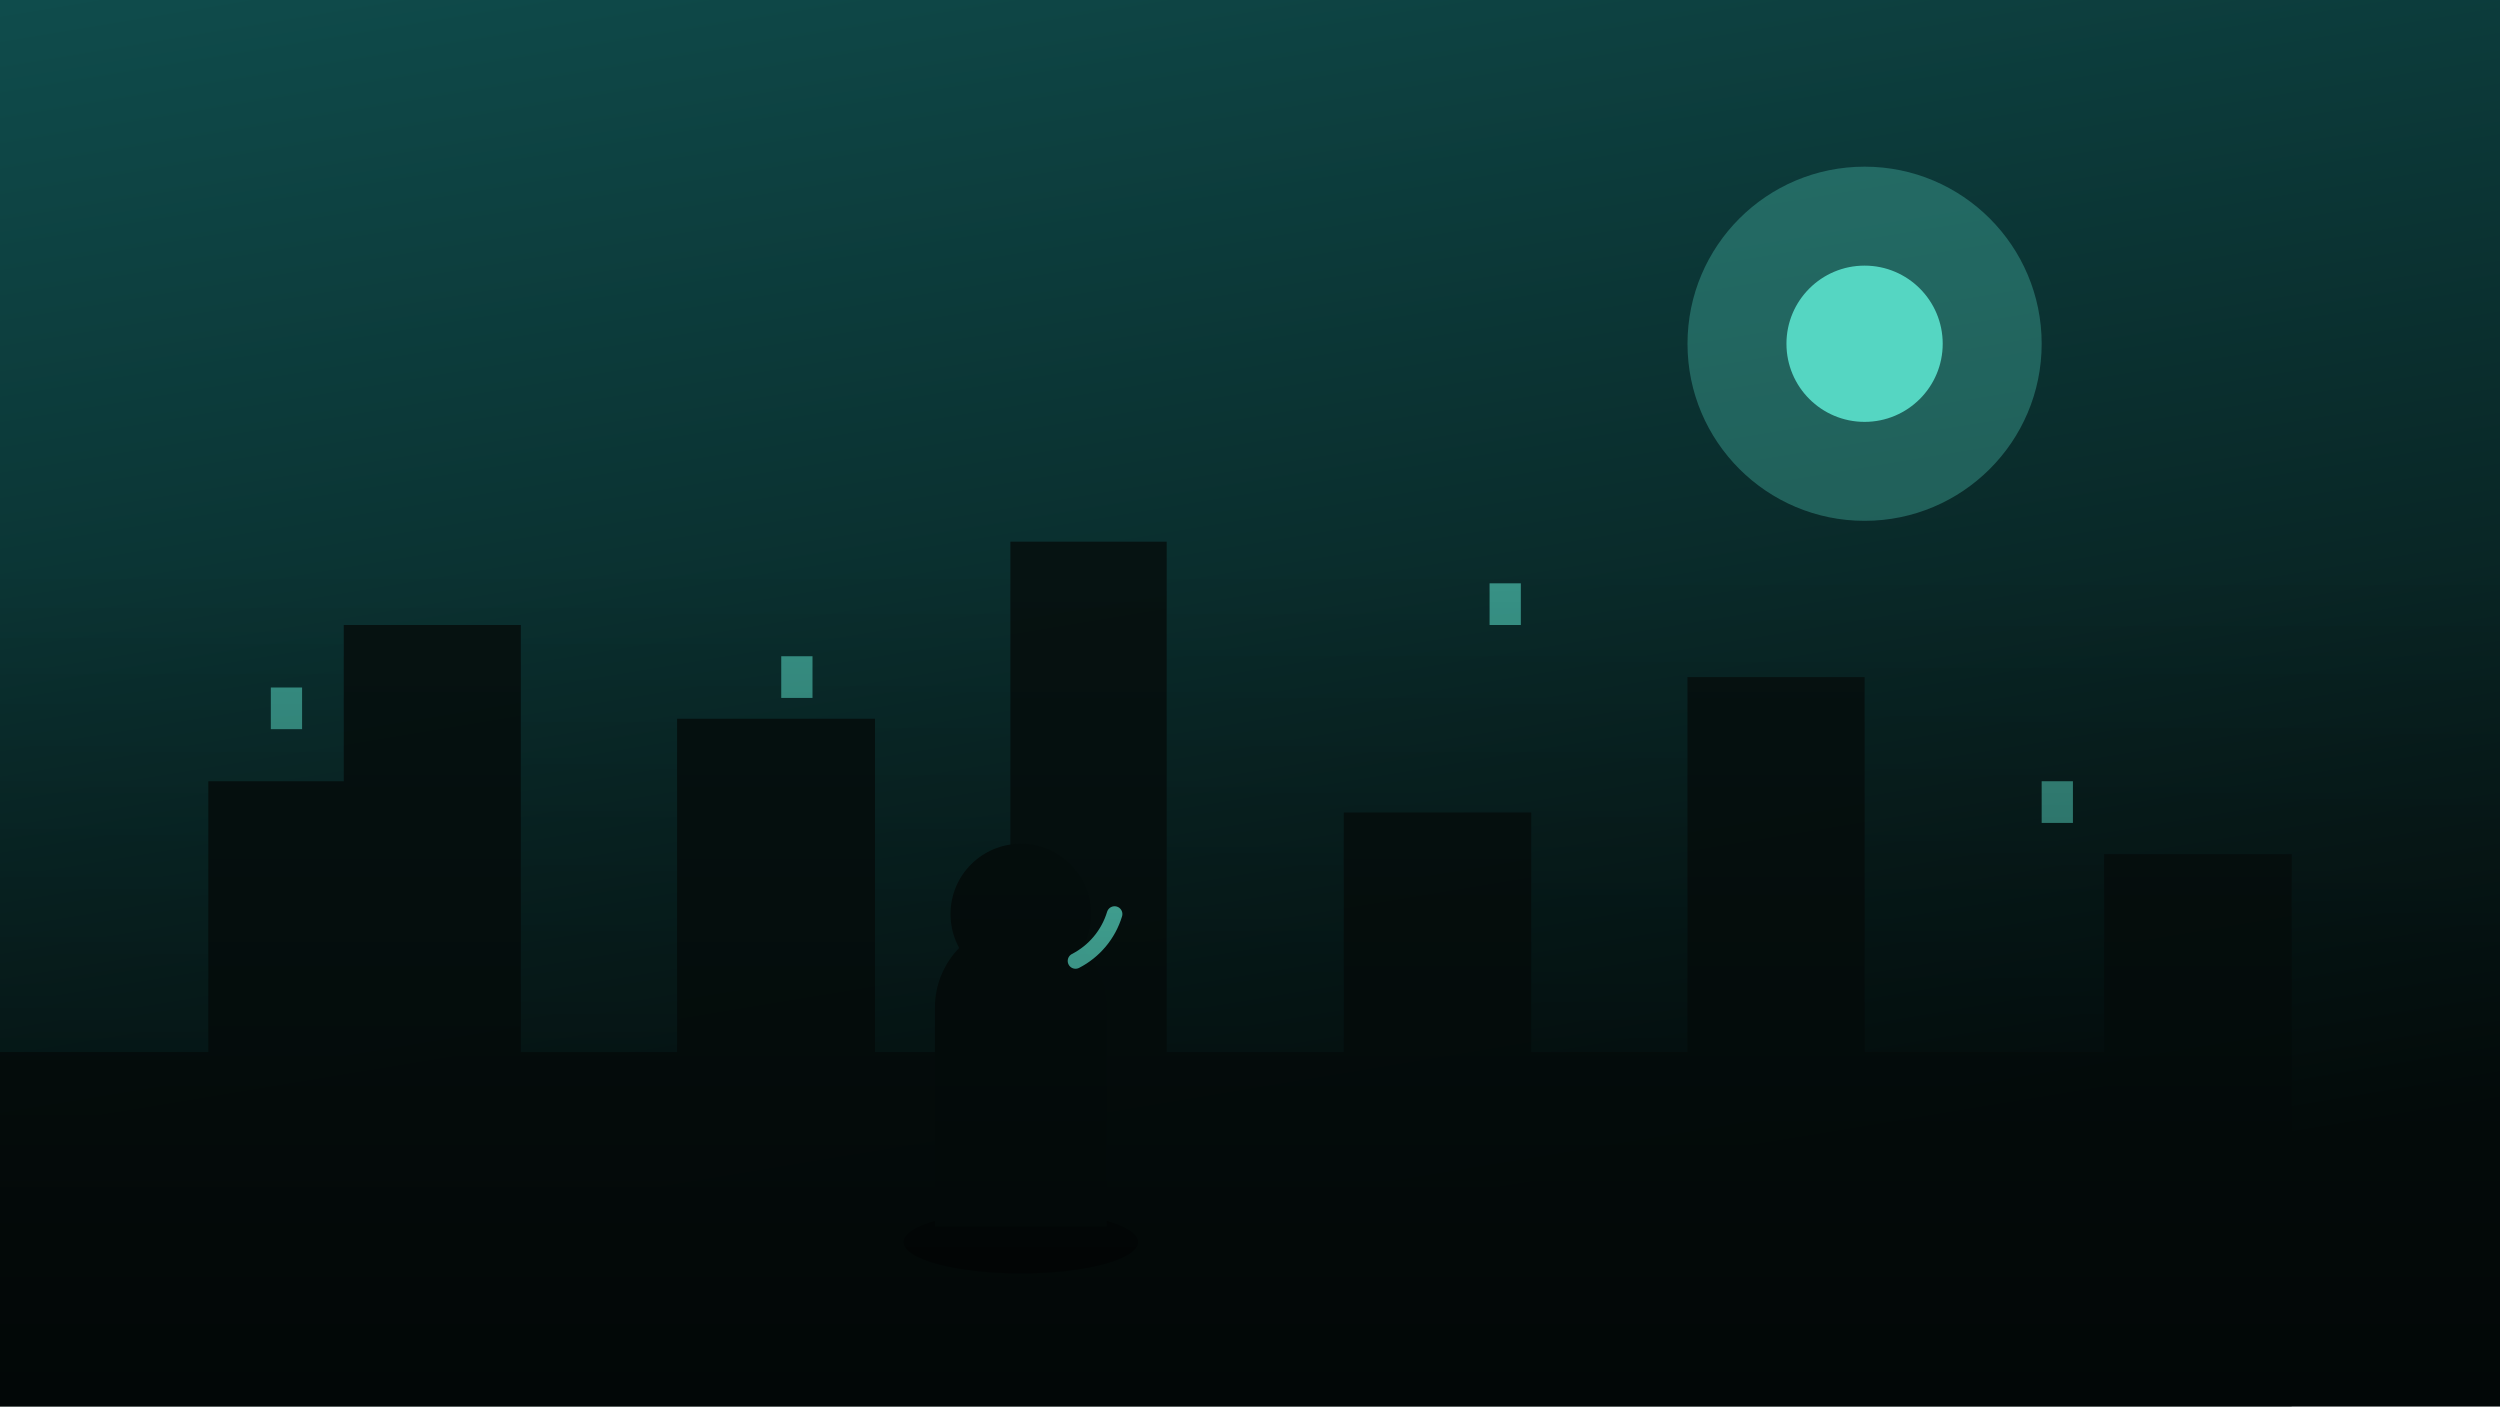
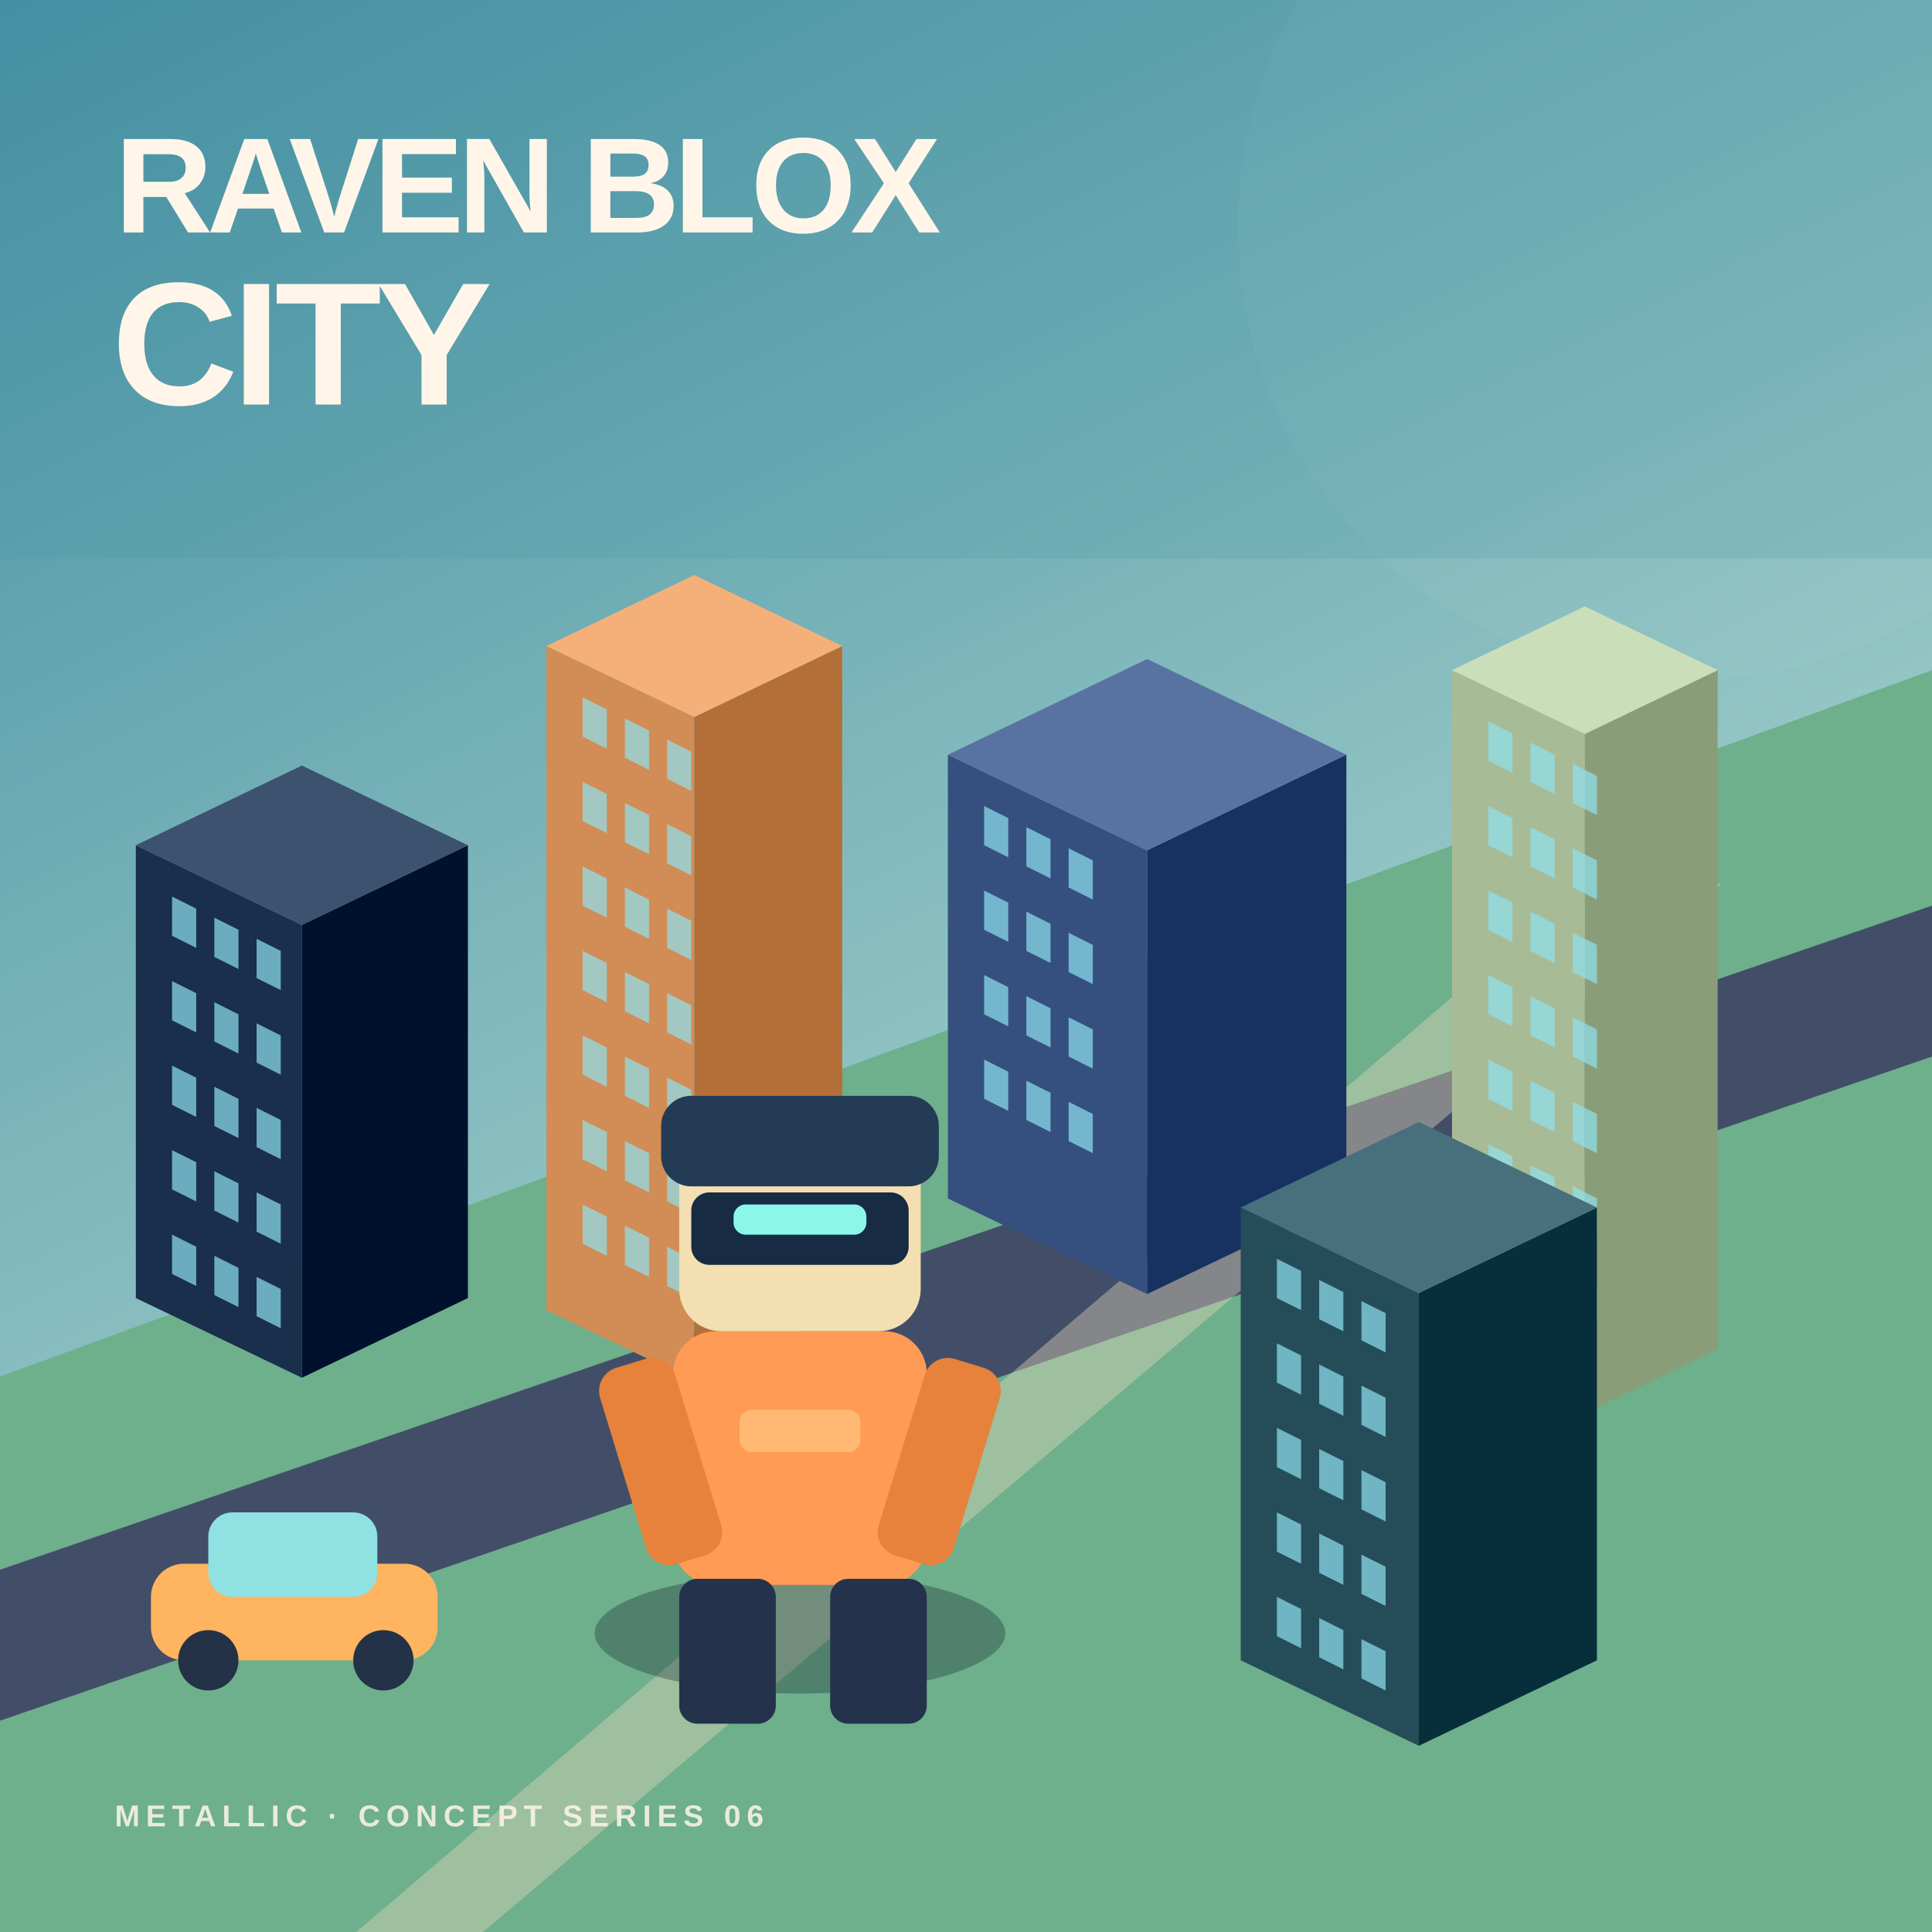
- <svg xmlns="http://www.w3.org/2000/svg" aria-hidden="true" class="poster-art" preserveAspectRatio="xMidYMid slice" viewBox="0 0 480 270">
+ <svg xmlns="http://www.w3.org/2000/svg" viewBox="0 0 640 640" width="640" height="640">
  <defs>
-     <linearGradient id="skp6__6_top-rated" x1="0" x2="0.3" y1="0" y2="1">
-       <stop offset="0" stop-color="#0f4c4c" />
-       <stop offset="1" stop-color="#05100f" />
+     <linearGradient id="sky" x2=".5" y2="1">
+       <stop stop-color="#438fa2" />
+       <stop offset="1" stop-color="#badfd5" />
    </linearGradient>
-     <radialGradient id="glp6__6_top-rated">
-       <stop offset="0" stop-color="#5eead4" stop-opacity="0.85" />
-       <stop offset="1" stop-color="#5eead4" stop-opacity="0" />
+     <radialGradient id="portal">
+       <stop stop-color="#ffd1fb" />
+       <stop offset=".5" stop-color="#b08cf7" />
+       <stop offset="1" stop-color="#6052b1" />
    </radialGradient>
-     <linearGradient id="vgp6__6_top-rated" x1="0" x2="0" y1="0" y2="1">
-       <stop offset="0.4" stop-color="#000" stop-opacity="0" />
-       <stop offset="1" stop-color="#000" stop-opacity="0.55" />
-     </linearGradient>
  </defs>
-   <rect fill="url(#skp6__6_top-rated)" height="270" width="480" />
-   <circle cx="358" cy="66" fill="#5eead4" opacity="0.28" r="34" />
-   <circle cx="358" cy="66" fill="#5eead4" opacity="0.85" r="15" />
-   <path d="M0 202h40v-52h26v-30h34v82h30v-64h38v64h26v-98h30v98h34v-46h36v46h30v-72h34v72h46v-38h36v110H0z" fill="#05100f" opacity="0.92" />
-   <g fill="#5eead4" opacity="0.55">
-     <rect height="8" width="6" x="52" y="132" />
-     <rect height="8" width="6" x="150" y="126" />
-     <rect height="8" width="6" x="286" y="112" />
-     <rect height="8" width="6" x="392" y="150" />
+   <rect width="640" height="640" fill="url(#sky)" />
+   <circle cx="560" cy="75" r="150" fill="#ffffff" opacity=".035" />
+   <polygon points="0,456 640,222 640,640 0,640" fill="#6eaf8c" />
+   <polygon points="0,520 640,300 640,350 0,570" fill="#424e67" />
+   <polygon points="160,640 118,640 540,280 570,293" fill="#e5dabb" opacity=".4" />
+   <polygon points="45,280 100,306.4 100,456.4 45,430" fill="#192f4b" />
+   <polygon points="100,306.4 155,280 155,430 100,456.4" fill="#00112d" />
+   <polygon points="100,253.6 155,280 100,306.4 45,280" fill="#3c526e" />
+   <polygon points="57,297 65,301 65,314 57,310" fill="#8ee1ef" opacity=".7" />
+   <polygon points="71,304 79,308 79,321 71,317" fill="#8ee1ef" opacity=".7" />
+   <polygon points="85,311 93,315 93,328 85,324" fill="#8ee1ef" opacity=".7" />
+   <polygon points="57,325 65,329 65,342 57,338" fill="#8ee1ef" opacity=".7" />
+   <polygon points="71,332 79,336 79,349 71,345" fill="#8ee1ef" opacity=".7" />
+   <polygon points="85,339 93,343 93,356 85,352" fill="#8ee1ef" opacity=".7" />
+   <polygon points="57,353 65,357 65,370 57,366" fill="#8ee1ef" opacity=".7" />
+   <polygon points="71,360 79,364 79,377 71,373" fill="#8ee1ef" opacity=".7" />
+   <polygon points="85,367 93,371 93,384 85,380" fill="#8ee1ef" opacity=".7" />
+   <polygon points="57,381 65,385 65,398 57,394" fill="#8ee1ef" opacity=".7" />
+   <polygon points="71,388 79,392 79,405 71,401" fill="#8ee1ef" opacity=".7" />
+   <polygon points="85,395 93,399 93,412 85,408" fill="#8ee1ef" opacity=".7" />
+   <polygon points="57,409 65,413 65,426 57,422" fill="#8ee1ef" opacity=".7" />
+   <polygon points="71,416 79,420 79,433 71,429" fill="#8ee1ef" opacity=".7" />
+   <polygon points="85,423 93,427 93,440 85,436" fill="#8ee1ef" opacity=".7" />
+   <polygon points="181,214 230,237.52 230,457.52 181,434" fill="#d18d55" />
+   <polygon points="230,237.52 279,214 279,434 230,457.52" fill="#b36f37" />
+   <polygon points="230,190.48 279,214 230,237.52 181,214" fill="#f4b078" />
+   <polygon points="193,231 201,235 201,248 193,244" fill="#8ee1ef" opacity=".7" />
+   <polygon points="207,238 215,242 215,255 207,251" fill="#8ee1ef" opacity=".7" />
+   <polygon points="221,245 229,249 229,262 221,258" fill="#8ee1ef" opacity=".7" />
+   <polygon points="193,259 201,263 201,276 193,272" fill="#8ee1ef" opacity=".7" />
+   <polygon points="207,266 215,270 215,283 207,279" fill="#8ee1ef" opacity=".7" />
+   <polygon points="221,273 229,277 229,290 221,286" fill="#8ee1ef" opacity=".7" />
+   <polygon points="193,287 201,291 201,304 193,300" fill="#8ee1ef" opacity=".7" />
+   <polygon points="207,294 215,298 215,311 207,307" fill="#8ee1ef" opacity=".7" />
+   <polygon points="221,301 229,305 229,318 221,314" fill="#8ee1ef" opacity=".7" />
+   <polygon points="193,315 201,319 201,332 193,328" fill="#8ee1ef" opacity=".7" />
+   <polygon points="207,322 215,326 215,339 207,335" fill="#8ee1ef" opacity=".7" />
+   <polygon points="221,329 229,333 229,346 221,342" fill="#8ee1ef" opacity=".7" />
+   <polygon points="193,343 201,347 201,360 193,356" fill="#8ee1ef" opacity=".7" />
+   <polygon points="207,350 215,354 215,367 207,363" fill="#8ee1ef" opacity=".7" />
+   <polygon points="221,357 229,361 229,374 221,370" fill="#8ee1ef" opacity=".7" />
+   <polygon points="193,371 201,375 201,388 193,384" fill="#8ee1ef" opacity=".7" />
+   <polygon points="207,378 215,382 215,395 207,391" fill="#8ee1ef" opacity=".7" />
+   <polygon points="221,385 229,389 229,402 221,398" fill="#8ee1ef" opacity=".7" />
+   <polygon points="193,399 201,403 201,416 193,412" fill="#8ee1ef" opacity=".7" />
+   <polygon points="207,406 215,410 215,423 207,419" fill="#8ee1ef" opacity=".7" />
+   <polygon points="221,413 229,417 229,430 221,426" fill="#8ee1ef" opacity=".7" />
+   <polygon points="314,250 380,281.68 380,428.68 314,397" fill="#35507e" />
+   <polygon points="380,281.68 446,250 446,397 380,428.68" fill="#173260" />
+   <polygon points="380,218.32 446,250 380,281.68 314,250" fill="#5873a1" />
+   <polygon points="326,267 334,271 334,284 326,280" fill="#8ee1ef" opacity=".7" />
+   <polygon points="340,274 348,278 348,291 340,287" fill="#8ee1ef" opacity=".7" />
+   <polygon points="354,281 362,285 362,298 354,294" fill="#8ee1ef" opacity=".7" />
+   <polygon points="326,295 334,299 334,312 326,308" fill="#8ee1ef" opacity=".7" />
+   <polygon points="340,302 348,306 348,319 340,315" fill="#8ee1ef" opacity=".7" />
+   <polygon points="354,309 362,313 362,326 354,322" fill="#8ee1ef" opacity=".7" />
+   <polygon points="326,323 334,327 334,340 326,336" fill="#8ee1ef" opacity=".7" />
+   <polygon points="340,330 348,334 348,347 340,343" fill="#8ee1ef" opacity=".7" />
+   <polygon points="354,337 362,341 362,354 354,350" fill="#8ee1ef" opacity=".7" />
+   <polygon points="326,351 334,355 334,368 326,364" fill="#8ee1ef" opacity=".7" />
+   <polygon points="340,358 348,362 348,375 340,371" fill="#8ee1ef" opacity=".7" />
+   <polygon points="354,365 362,369 362,382 354,378" fill="#8ee1ef" opacity=".7" />
+   <polygon points="481,222 525,243.12 525,468.12 481,447" fill="#a8bb97" />
+   <polygon points="525,243.12 569,222 569,447 525,468.12" fill="#8a9d79" />
+   <polygon points="525,200.88 569,222 525,243.12 481,222" fill="#cbdeba" />
+   <polygon points="493,239 501,243 501,256 493,252" fill="#8ee1ef" opacity=".7" />
+   <polygon points="507,246 515,250 515,263 507,259" fill="#8ee1ef" opacity=".7" />
+   <polygon points="521,253 529,257 529,270 521,266" fill="#8ee1ef" opacity=".7" />
+   <polygon points="493,267 501,271 501,284 493,280" fill="#8ee1ef" opacity=".7" />
+   <polygon points="507,274 515,278 515,291 507,287" fill="#8ee1ef" opacity=".7" />
+   <polygon points="521,281 529,285 529,298 521,294" fill="#8ee1ef" opacity=".7" />
+   <polygon points="493,295 501,299 501,312 493,308" fill="#8ee1ef" opacity=".7" />
+   <polygon points="507,302 515,306 515,319 507,315" fill="#8ee1ef" opacity=".7" />
+   <polygon points="521,309 529,313 529,326 521,322" fill="#8ee1ef" opacity=".7" />
+   <polygon points="493,323 501,327 501,340 493,336" fill="#8ee1ef" opacity=".7" />
+   <polygon points="507,330 515,334 515,347 507,343" fill="#8ee1ef" opacity=".7" />
+   <polygon points="521,337 529,341 529,354 521,350" fill="#8ee1ef" opacity=".7" />
+   <polygon points="493,351 501,355 501,368 493,364" fill="#8ee1ef" opacity=".7" />
+   <polygon points="507,358 515,362 515,375 507,371" fill="#8ee1ef" opacity=".7" />
+   <polygon points="521,365 529,369 529,382 521,378" fill="#8ee1ef" opacity=".7" />
+   <polygon points="493,379 501,383 501,396 493,392" fill="#8ee1ef" opacity=".7" />
+   <polygon points="507,386 515,390 515,403 507,399" fill="#8ee1ef" opacity=".7" />
+   <polygon points="521,393 529,397 529,410 521,406" fill="#8ee1ef" opacity=".7" />
+   <polygon points="493,407 501,411 501,424 493,420" fill="#8ee1ef" opacity=".7" />
+   <polygon points="507,414 515,418 515,431 507,427" fill="#8ee1ef" opacity=".7" />
+   <polygon points="521,421 529,425 529,438 521,434" fill="#8ee1ef" opacity=".7" />
+   <polygon points="411,400 470,428.32 470,578.32 411,550" fill="#254d59" />
+   <polygon points="470,428.32 529,400 529,550 470,578.32" fill="#072f3b" />
+   <polygon points="470,371.68 529,400 470,428.32 411,400" fill="#48707c" />
+   <polygon points="423,417 431,421 431,434 423,430" fill="#8ee1ef" opacity=".7" />
+   <polygon points="437,424 445,428 445,441 437,437" fill="#8ee1ef" opacity=".7" />
+   <polygon points="451,431 459,435 459,448 451,444" fill="#8ee1ef" opacity=".7" />
+   <polygon points="423,445 431,449 431,462 423,458" fill="#8ee1ef" opacity=".7" />
+   <polygon points="437,452 445,456 445,469 437,465" fill="#8ee1ef" opacity=".7" />
+   <polygon points="451,459 459,463 459,476 451,472" fill="#8ee1ef" opacity=".7" />
+   <polygon points="423,473 431,477 431,490 423,486" fill="#8ee1ef" opacity=".7" />
+   <polygon points="437,480 445,484 445,497 437,493" fill="#8ee1ef" opacity=".7" />
+   <polygon points="451,487 459,491 459,504 451,500" fill="#8ee1ef" opacity=".7" />
+   <polygon points="423,501 431,505 431,518 423,514" fill="#8ee1ef" opacity=".7" />
+   <polygon points="437,508 445,512 445,525 437,521" fill="#8ee1ef" opacity=".7" />
+   <polygon points="451,515 459,519 459,532 451,528" fill="#8ee1ef" opacity=".7" />
+   <polygon points="423,529 431,533 431,546 423,542" fill="#8ee1ef" opacity=".7" />
+   <polygon points="437,536 445,540 445,553 437,549" fill="#8ee1ef" opacity=".7" />
+   <polygon points="451,543 459,547 459,560 451,556" fill="#8ee1ef" opacity=".7" />
+   <g transform="translate(265 433) scale(2)">
+     <ellipse cx="0" cy="54" rx="34" ry="10" fill="#091324" opacity=".3" />
+     <rect x="-21" y="4" width="42" height="42" rx="7" fill="#ff9b54" />
+     <rect x="-20" y="45" width="16" height="24" rx="3" fill="#24324c" />
+     <rect x="5" y="45" width="16" height="24" rx="3" fill="#24324c" />
+     <g transform="rotate(-17 -20 10)">
+       <rect x="-34" y="7" width="13" height="34" rx="4" fill="#e6823b" />
+     </g>
+     <g transform="rotate(17 20 10)">
+       <rect x="21" y="7" width="13" height="34" rx="4" fill="#e6823b" />
+     </g>
+     <rect x="-20" y="-31" width="40" height="35" rx="7" fill="#f3dfb1" />
+     <rect x="-23" y="-35" width="46" height="15" rx="5" fill="#233b55" />
+     <rect x="-18" y="-19" width="36" height="12" rx="3" fill="#172b43" />
+     <rect x="-11" y="-17" width="22" height="5" rx="2" fill="#8af7e8" />
+     <rect x="-10" y="17" width="20" height="7" rx="2" fill="#ffb972" />
  </g>
-   <rect fill="#05100f" height="42" width="480" y="228" />
-   <g transform="translate(196 168) scale(1.5)">
-     <ellipse cx="0" cy="47" fill="#000" opacity="0.35" rx="15" ry="4" />
-     <path d="M-11 45V17a11 11 0 0 1 22 0v28z" fill="#05100f" />
-     <circle cx="0" cy="5" fill="#05100f" r="9" />
-     <path d="M7 11a10 10 0 0 0 5-6" fill="none" opacity="0.85" stroke="#5eead4" stroke-linecap="round" stroke-width="2" />
+   <rect x="50" y="518" width="95" height="32" rx="11" fill="#ffb45f" />
+   <rect x="69" y="501" width="56" height="28" rx="8" fill="#90e1e2" />
+   <circle cx="69" cy="550" r="10" fill="#243247" />
+   <circle cx="127" cy="550" r="10" fill="#243247" />
+   <rect width="640" height="185" fill="#438fa2" opacity=".18" />
+   <g fill="#fff6e9" font-family="Segoe UI,Arial,sans-serif" font-weight="950" letter-spacing="-2">
+     <text x="38" y="77" font-size="45">RAVEN BLOX</text>
+     <text x="37" y="134" font-size="58">CITY</text>
  </g>
-   <rect fill="url(#vgp6__6_top-rated)" height="270" width="480" />
+   <g font-family="Segoe UI,Arial,sans-serif" font-weight="700" letter-spacing="2" font-size="10" fill="#fff6e9" opacity=".85">
+     <text x="38" y="605">METALLIC · CONCEPT SERIES 06</text>
+   </g>
</svg>
